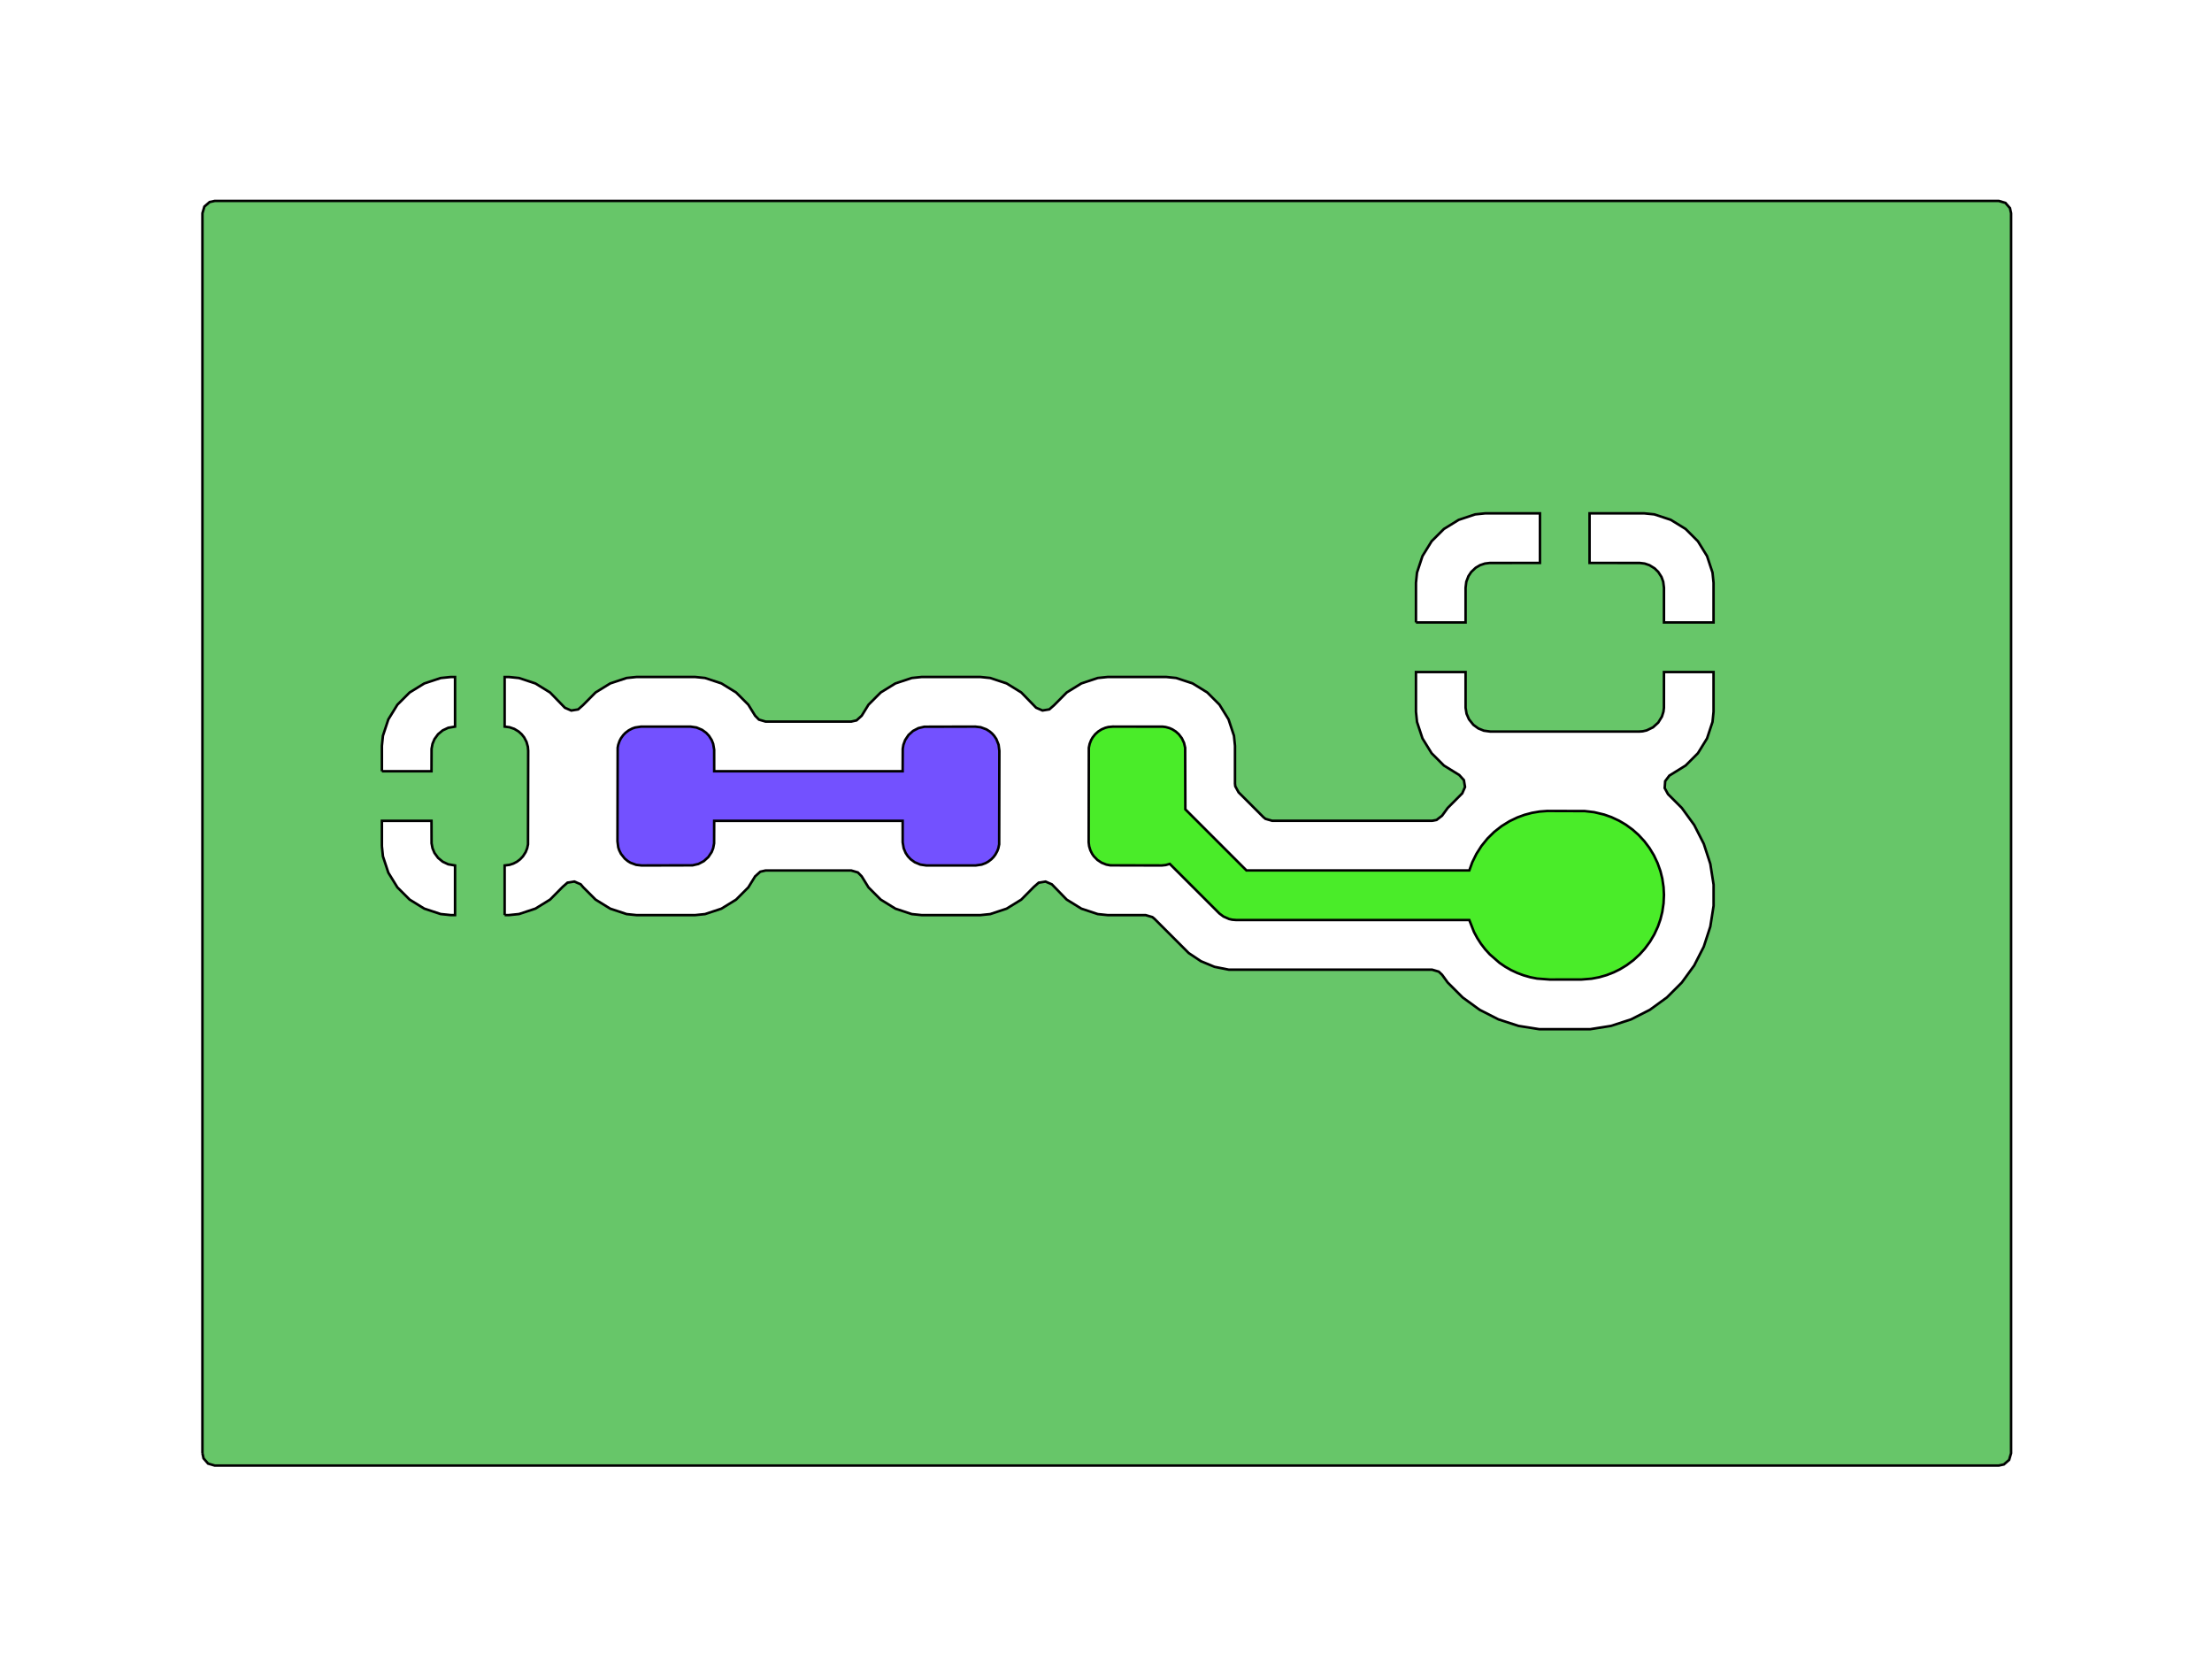
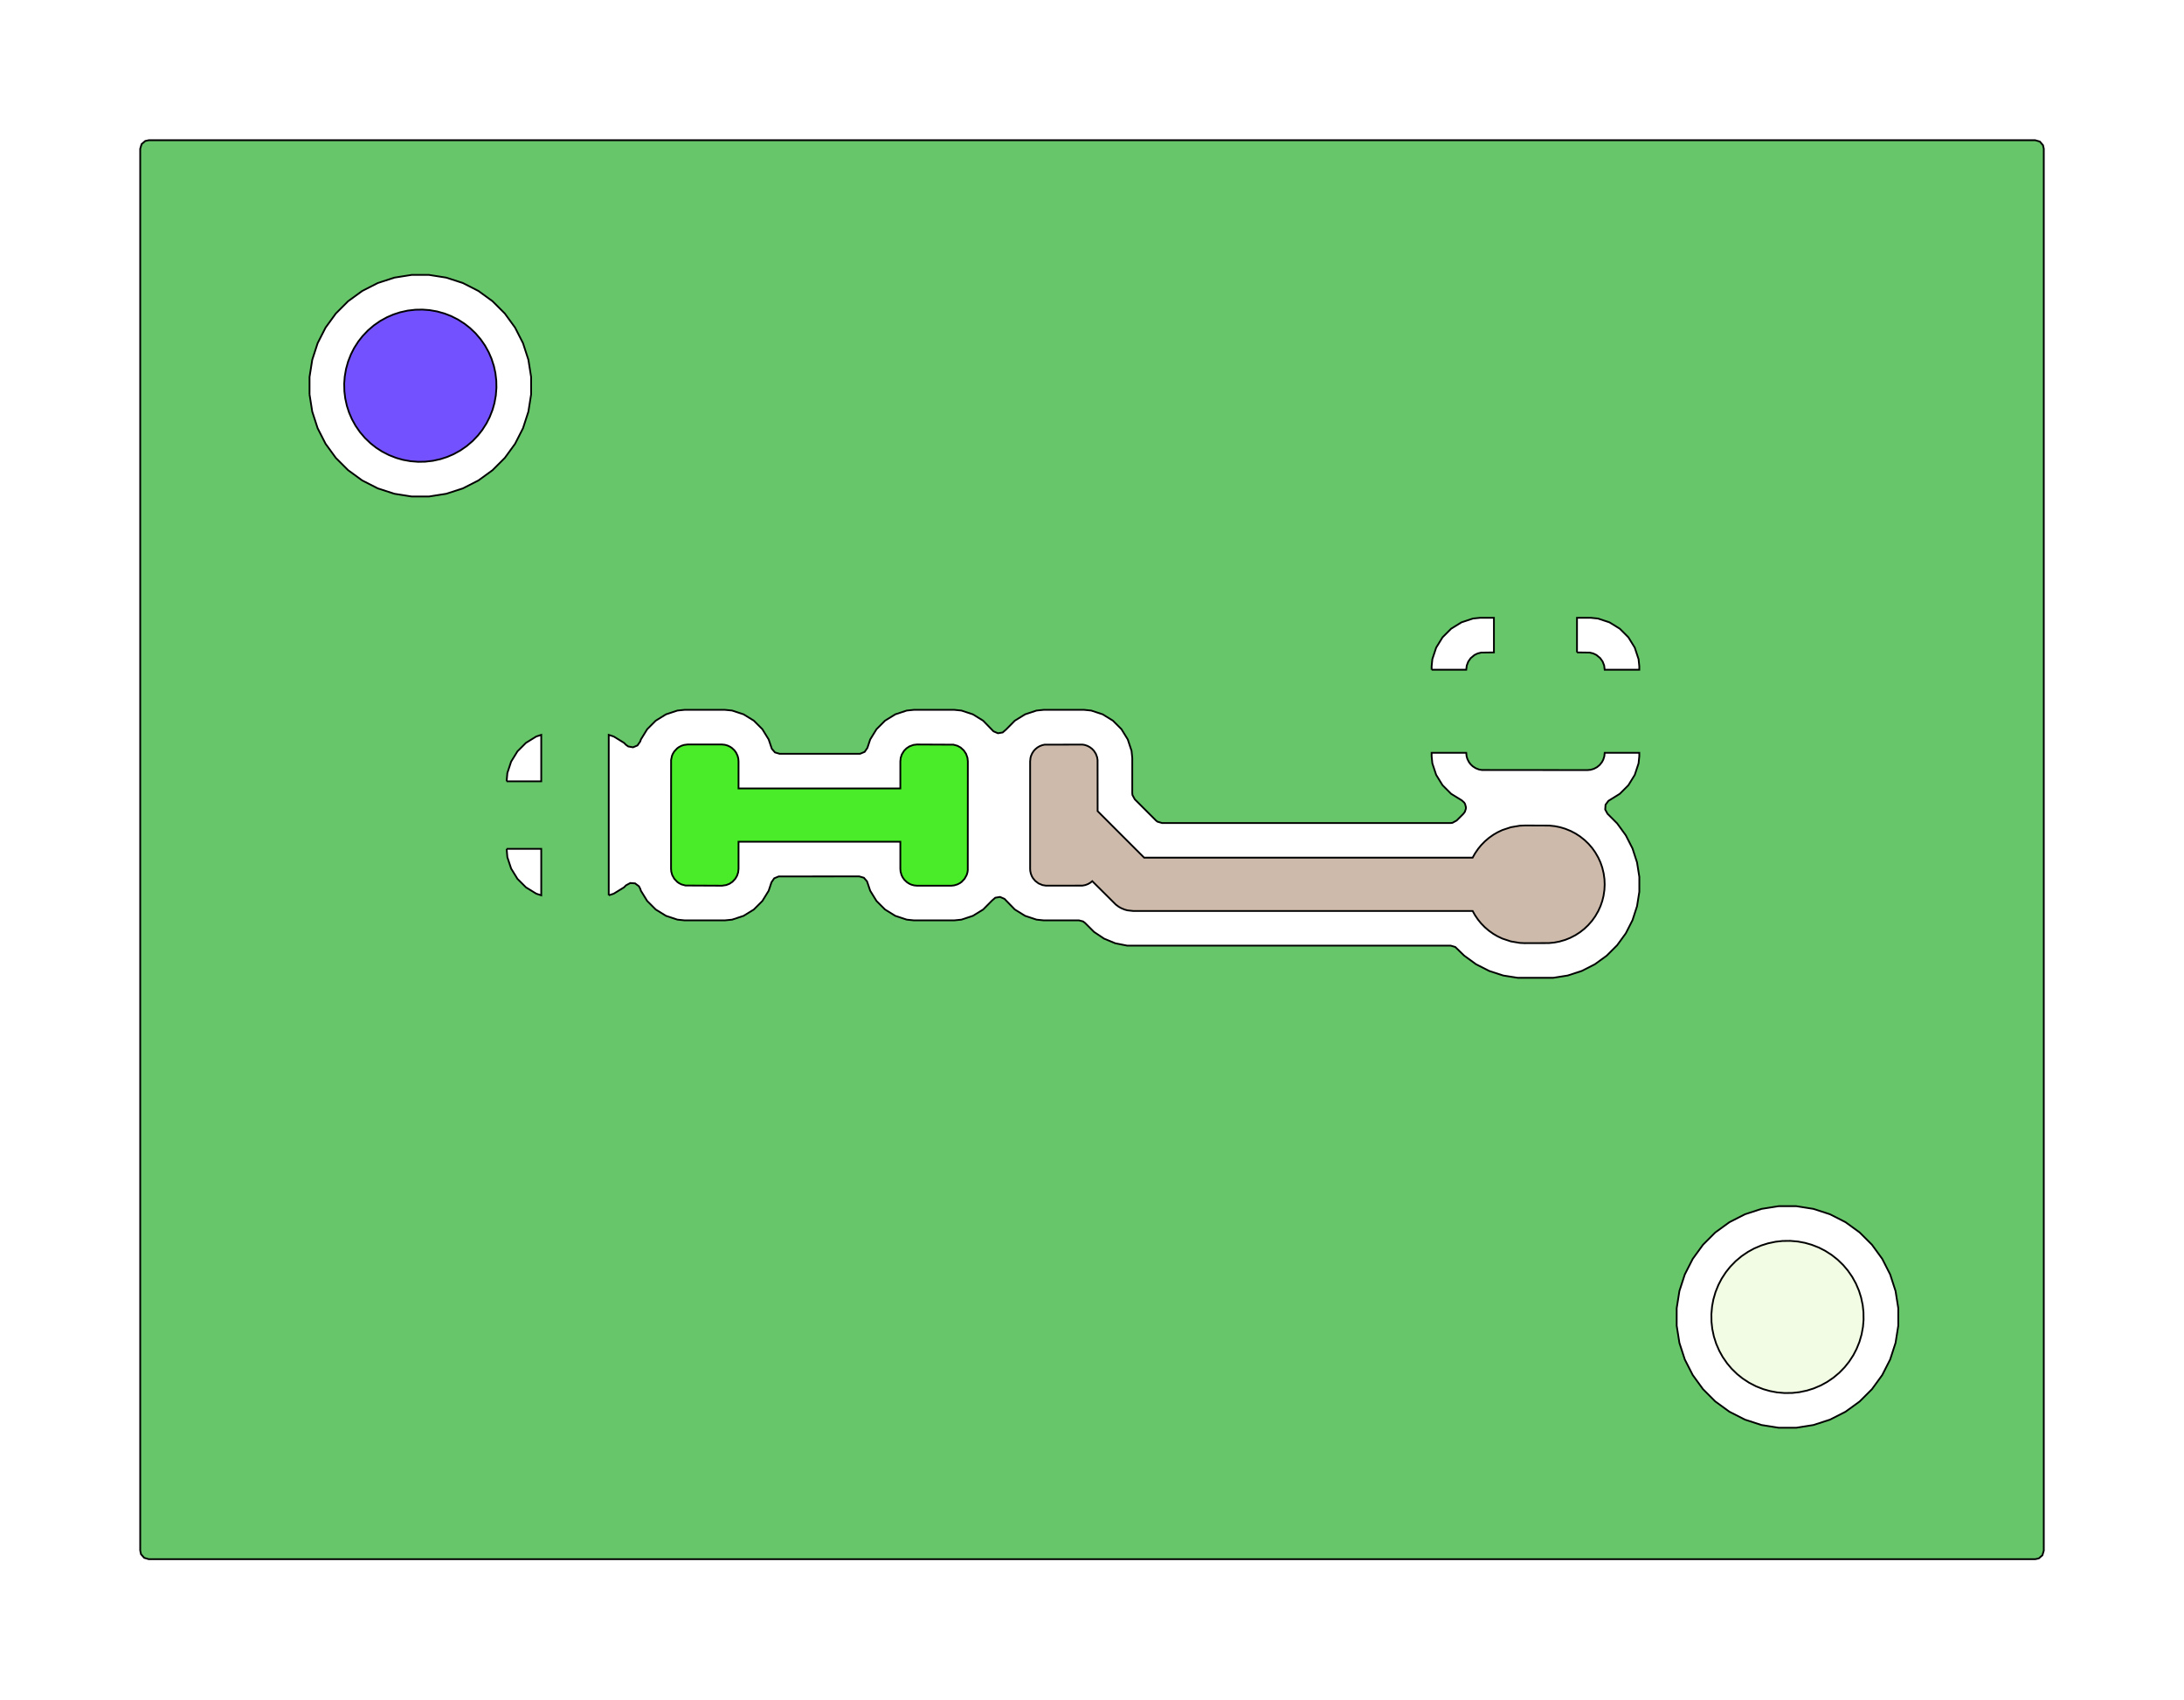
- <svg xmlns="http://www.w3.org/2000/svg" width="84.284" height="63.496" viewBox="0 0 1755.91 1322.83" version="1.1">
+ <svg xmlns="http://www.w3.org/2000/svg" width="119.244" height="92.787" viewBox="0 0 2484.25 1933.07" version="1.1">
  <g fill-rule="evenodd">
-     <path d="M 160.697,1153.58 L 160.697,169.254 L 162.247,163.974 L 166.405,160.372 L 170.461,159.49 L 1586.65,159.49 L 1591.93,161.04 L 1595.53,165.198 L 1596.42,169.254 L 1596.42,1153.58 L 1594.87,1158.86 L 1590.71,1162.47 L 1586.65,1163.35 L 170.461,1163.35 L 165.183,1161.8 L 161.579,1157.64 L 160.697,1153.58M 303.149,671.718 L 303.969,679.74 L 308.275,692.734 L 315.461,704.386 L 325.141,714.066 L 336.793,721.254 L 349.789,725.56 L 357.809,726.38 L 361.219,726.38 L 361.219,687 L 355.782,686.069 L 351.429,684.02 L 347.722,680.953 L 344.894,677.061 L 343.339,673.362 L 342.587,669.421 L 342.52,651.576 L 303.149,651.576 L 303.149,671.718M 303.149,612.206 L 342.52,612.206 L 342.587,594.359 L 343.339,590.417 L 344.894,586.718 L 347.722,582.826 L 351.429,579.759 L 355.782,577.711 L 361.219,576.78 L 361.219,537.402 L 357.809,537.402 L 349.789,538.222 L 336.793,542.528 L 325.141,549.716 L 315.461,559.396 L 308.275,571.048 L 303.969,584.042 L 303.149,592.062 L 303.149,612.206M 400.589,726.38 L 403.999,726.38 L 412.021,725.56 L 425.015,721.254 L 436.667,714.066 L 446.701,703.94 L 450.479,700.64 L 455.909,699.754 L 460.955,701.946 L 463.067,704.41 L 472.755,714.098 L 484.413,721.29 L 497.419,725.598 L 505.445,726.418 L 551.641,726.418 L 559.667,725.598 L 572.671,721.29 L 584.331,714.098 L 594.017,704.41 L 599.437,695.624 L 603.527,691.944 L 607.747,690.986 L 675.715,690.986 L 680.995,692.536 L 684.025,695.624 L 689.445,704.41 L 699.133,714.098 L 710.791,721.29 L 723.797,725.598 L 731.823,726.418 L 778.019,726.418 L 786.045,725.598 L 799.049,721.29 L 810.709,714.098 L 820.747,703.964 L 824.519,700.676 L 829.949,699.792 L 834.995,701.984 L 846.771,714.098 L 858.429,721.29 L 871.435,725.598 L 879.459,726.418 L 909.469,726.418 L 914.749,727.968 L 916.373,729.278 L 943.627,756.532 L 953.307,763 L 964.061,767.454 L 975.479,769.726 L 1136.83,769.726 L 1142.11,771.276 L 1144.73,773.75 L 1149.2,779.906 L 1161.04,791.742 L 1174.58,801.58 L 1189.49,809.178 L 1205.41,814.352 L 1221.94,816.97 L 1262.3,816.97 L 1278.84,814.352 L 1294.76,809.178 L 1309.67,801.58 L 1323.21,791.742 L 1335.05,779.906 L 1344.88,766.364 L 1352.48,751.45 L 1357.66,735.532 L 1360.27,719 L 1360.27,702.262 L 1357.66,685.73 L 1352.48,669.812 L 1344.88,654.898 L 1335.05,641.356 L 1324.09,630.398 L 1321.45,625.57 L 1321.84,620.082 L 1325.14,615.678 L 1338.06,607.664 L 1347.82,597.902 L 1355.07,586.152 L 1359.41,573.048 L 1360.23,564.96 L 1360.23,533.466 L 1320.87,533.466 L 1320.85,561.827 L 1320.46,565.012 L 1319.25,568.834 L 1316.32,573.608 L 1312.16,577.363 L 1307.11,579.794 L 1303.98,580.508 L 1301.18,580.709 L 1183.07,580.709 L 1177.91,580.02 L 1173.46,578.204 L 1169.58,575.362 L 1166.09,570.982 L 1164.18,566.57 L 1163.4,561.827 L 1163.39,533.466 L 1124.01,533.466 L 1124.01,564.96 L 1124.84,573.048 L 1129.18,586.152 L 1136.43,597.902 L 1146.19,607.664 L 1158.38,615.184 L 1162.06,619.274 L 1162.95,624.704 L 1160.75,629.75 L 1149.2,641.356 L 1144.73,647.512 L 1140.37,650.872 L 1136.83,651.536 L 1009.82,651.536 L 1004.54,649.986 L 1002.92,648.676 L 983.213,628.974 L 980.577,624.146 L 980.353,622.07 L 980.353,592.06 L 979.533,584.034 L 975.225,571.03 L 968.033,559.37 L 958.345,549.684 L 946.685,542.492 L 933.683,538.184 L 925.657,537.364 L 879.459,537.364 L 871.435,538.184 L 858.429,542.492 L 846.771,549.684 L 836.731,559.818 L 832.959,563.106 L 827.529,563.99 L 822.483,561.796 L 810.707,549.684 L 799.049,542.492 L 786.045,538.184 L 778.019,537.364 L 731.821,537.364 L 723.797,538.184 L 710.791,542.492 L 699.133,549.684 L 689.447,559.37 L 684.025,568.158 L 679.935,571.838 L 675.715,572.796 L 607.747,572.796 L 602.469,571.246 L 599.437,568.158 L 594.017,559.372 L 584.329,549.684 L 572.671,542.492 L 559.667,538.184 L 551.641,537.364 L 505.443,537.364 L 497.419,538.184 L 484.413,542.492 L 472.755,549.684 L 462.715,559.818 L 458.919,563.144 L 453.489,564.026 L 448.443,561.834 L 436.667,549.716 L 425.015,542.528 L 412.021,538.222 L 404.001,537.402 L 400.589,537.402 L 400.589,576.78 L 404.481,577.279 L 408.27,578.598 L 411.702,580.677 L 414.089,582.826 L 416.085,585.343 L 417.944,588.899 L 419.023,592.764 L 419.291,595.965 L 419.14,670.22 L 418.472,673.362 L 417.29,676.349 L 415.14,679.737 L 412.941,682.078 L 410.383,684.02 L 407.536,685.508 L 404.481,686.501 L 400.589,687 L 400.589,726.38M 1124.01,494.096 L 1163.39,494.096 L 1163.39,466.535 L 1163.97,461.765 L 1165.7,457.278 L 1167.93,453.951 L 1171.44,450.657 L 1174.89,448.629 L 1178.69,447.344 L 1182.67,446.854 L 1222.44,446.85 L 1222.44,407.482 L 1179.13,407.482 L 1171.05,408.308 L 1157.94,412.65 L 1146.19,419.898 L 1136.43,429.658 L 1129.18,441.41 L 1124.84,454.514 L 1124.01,462.6 L 1124.01,494.096M 1261.81,446.85 L 1301.58,446.854 L 1305.56,447.344 L 1309.36,448.629 L 1313.45,451.145 L 1316.32,453.951 L 1318.92,457.994 L 1320.28,461.765 L 1320.87,466.535 L 1320.87,494.096 L 1360.23,494.096 L 1360.23,462.6 L 1359.41,454.514 L 1355.07,441.408 L 1347.82,429.658 L 1338.06,419.898 L 1326.31,412.65 L 1313.2,408.308 L 1305.12,407.482 L 1261.81,407.482 L 1261.81,446.85 z " style="fill-opacity:1;fill:rgb(103,198,105);stroke:rgb(0,0,0);stroke-width:2" />
+     <path d="M 159.489,1763.82 L 159.489,169.252 L 161.039,163.974 L 165.197,160.372 L 169.253,159.49 L 2315,159.49 L 2320.28,161.04 L 2323.88,165.196 L 2324.77,169.252 L 2324.77,1763.82 L 2323.22,1769.1 L 2319.06,1772.7 L 2315,1773.58 L 169.253,1773.58 L 163.975,1772.03 L 160.371,1767.88 L 159.489,1763.82M 352.079,448.652 L 355.183,468.244 L 361.313,487.11 L 370.319,504.784 L 381.977,520.832 L 396.005,534.858 L 410.001,545.028 L 412.053,546.518 L 429.727,555.524 L 448.593,561.654 L 468.185,564.756 L 488.021,564.756 L 507.613,561.654 L 526.479,555.524 L 544.153,546.518 L 560.201,534.858 L 574.229,520.832 L 585.887,504.784 L 594.893,487.11 L 601.023,468.244 L 604.127,448.652 L 604.127,428.814 L 601.023,409.222 L 594.893,390.356 L 585.887,372.682 L 574.229,356.634 L 560.201,342.608 L 544.153,330.948 L 526.479,321.942 L 507.613,315.812 L 488.021,312.71 L 468.185,312.71 L 458.389,314.26 L 448.593,315.812 L 429.727,321.942 L 412.051,330.948 L 396.005,342.608 L 381.977,356.634 L 370.319,372.682 L 361.313,390.356 L 355.183,409.222 L 352.079,428.814 L 352.079,448.652M 576.281,965.552 L 577.099,975.014 L 581.405,988.01 L 588.593,999.662 L 598.273,1009.34 L 609.925,1016.53 L 615.651,1018.43 L 615.651,965.552 L 576.281,965.552M 576.281,888.78 L 615.651,888.78 L 615.651,835.906 L 609.925,837.804 L 598.273,844.99 L 588.593,854.67 L 581.405,866.322 L 577.099,879.318 L 576.281,888.78M 692.423,1018.43 L 698.147,1016.53 L 709.799,1009.34 L 712.067,1007.07 L 716.897,1004.44 L 722.383,1004.83 L 726.789,1008.13 L 728.239,1010.91 L 729.007,1013.22 L 736.199,1024.88 L 745.887,1034.57 L 757.545,1041.76 L 770.551,1046.07 L 778.575,1046.89 L 824.771,1046.89 L 832.799,1046.07 L 845.803,1041.76 L 857.461,1034.57 L 867.149,1024.88 L 874.341,1013.22 L 877.535,1003.58 L 880.667,999.06 L 885.747,996.948 L 977.373,996.89 L 982.651,998.44 L 986.253,1002.6 L 989.835,1013.22 L 997.027,1024.88 L 1006.71,1034.57 L 1018.37,1041.76 L 1031.38,1046.07 L 1039.4,1046.89 L 1085.6,1046.89 L 1093.63,1046.07 L 1106.63,1041.76 L 1118.29,1034.57 L 1128.33,1024.44 L 1132.1,1021.15 L 1137.53,1020.26 L 1142.58,1022.46 L 1154.35,1034.57 L 1166.01,1041.76 L 1179.02,1046.07 L 1187.04,1046.89 L 1227.21,1046.89 L 1231.89,1048.09 L 1234.12,1049.75 L 1244.43,1060.06 L 1255.85,1067.7 L 1268.54,1072.95 L 1282.01,1075.63 L 1650.04,1075.63 L 1655.32,1077.18 L 1665.47,1087.02 L 1679.01,1096.86 L 1693.93,1104.45 L 1709.84,1109.63 L 1726.38,1112.25 L 1766.74,1112.25 L 1783.27,1109.63 L 1799.19,1104.45 L 1814.1,1096.86 L 1827.64,1087.02 L 1839.48,1075.18 L 1849.32,1061.64 L 1856.92,1046.73 L 1862.09,1030.81 L 1864.71,1014.28 L 1864.71,997.538 L 1862.09,981.006 L 1856.92,965.086 L 1849.32,950.172 L 1839.48,936.632 L 1828.52,925.672 L 1825.88,920.844 L 1826.28,915.356 L 1829.57,910.952 L 1842.49,902.94 L 1852.25,893.178 L 1859.5,881.428 L 1863.84,868.324 L 1864.67,860.236 L 1864.67,856.3 L 1825.3,856.3 L 1824.89,860.287 L 1823.68,864.11 L 1822.17,866.942 L 1819.67,870.076 L 1816.59,872.639 L 1813.05,874.524 L 1809.2,875.653 L 1805.61,875.984 L 1685.5,875.882 L 1682.34,875.296 L 1678.6,873.857 L 1675.23,871.69 L 1672.89,869.491 L 1670.94,866.942 L 1669.13,863.366 L 1668.22,860.287 L 1667.81,856.3 L 1628.45,856.3 L 1628.45,860.236 L 1629.27,868.324 L 1633.62,881.428 L 1640.86,893.178 L 1650.62,902.94 L 1662.82,910.458 L 1665.51,912.918 L 1666.49,914.55 L 1667.43,918.072 L 1667.38,919.98 L 1666.26,923.448 L 1664.59,925.672 L 1656.94,933.322 L 1652.12,935.958 L 1650.04,936.182 L 1321.8,936.182 L 1316.53,934.632 L 1314.9,933.322 L 1290.79,909.216 L 1288.16,904.388 L 1287.93,902.312 L 1287.93,862.138 L 1287.11,854.114 L 1282.81,841.108 L 1275.61,829.45 L 1265.93,819.762 L 1254.27,812.57 L 1241.26,808.262 L 1233.24,807.442 L 1187.04,807.442 L 1179.02,808.262 L 1166.01,812.572 L 1154.35,819.762 L 1144.31,829.896 L 1140.54,833.184 L 1135.11,834.068 L 1130.06,831.876 L 1118.29,819.762 L 1106.63,812.57 L 1093.63,808.262 L 1085.6,807.442 L 1039.4,807.442 L 1031.38,808.262 L 1018.37,812.572 L 1006.71,819.762 L 997.027,829.45 L 989.835,841.11 L 986.641,850.75 L 983.509,855.272 L 978.429,857.384 L 977.373,857.442 L 886.803,857.442 L 881.525,855.892 L 877.921,851.734 L 874.339,841.108 L 867.149,829.45 L 857.461,819.762 L 845.801,812.57 L 832.799,808.262 L 824.773,807.442 L 778.575,807.442 L 770.549,808.262 L 757.545,812.572 L 745.887,819.762 L 736.199,829.45 L 729.007,841.11 L 728.239,843.426 L 725.109,847.95 L 720.029,850.062 L 714.613,849.092 L 712.067,847.26 L 709.799,844.99 L 698.147,837.804 L 692.423,835.906 L 692.423,1018.43M 1628.45,761.812 L 1667.81,761.812 L 1668.4,757.04 L 1670.13,752.554 L 1672.89,748.619 L 1677.2,745.037 L 1680.81,743.298 L 1684.7,742.326 L 1699.31,742.126 L 1699.31,702.756 L 1683.57,702.756 L 1675.48,703.584 L 1662.37,707.926 L 1650.62,715.172 L 1640.86,724.934 L 1633.62,736.684 L 1629.27,749.79 L 1628.45,757.876 L 1628.45,761.812M 1793.8,742.126 L 1808.41,742.326 L 1812.3,743.298 L 1815.91,745.037 L 1820.22,748.619 L 1822.98,752.554 L 1824.71,757.04 L 1825.3,761.812 L 1864.67,761.812 L 1864.67,757.876 L 1863.84,749.788 L 1859.5,736.684 L 1852.25,724.934 L 1842.49,715.172 L 1830.74,707.926 L 1817.63,703.584 L 1809.55,702.756 L 1793.8,702.756 L 1793.8,742.126M 1907.2,1507.95 L 1910.3,1527.54 L 1916.43,1546.41 L 1925.44,1564.08 L 1937.1,1580.13 L 1951.12,1594.16 L 1965.12,1604.33 L 1967.17,1605.82 L 1984.85,1614.82 L 2003.71,1620.95 L 2023.3,1624.06 L 2043.14,1624.06 L 2062.73,1620.95 L 2081.6,1614.82 L 2099.27,1605.82 L 2115.32,1594.16 L 2129.35,1580.13 L 2141.01,1564.08 L 2150.01,1546.41 L 2156.14,1527.54 L 2159.25,1507.95 L 2159.25,1488.11 L 2156.14,1468.52 L 2150.01,1449.66 L 2141.01,1431.98 L 2129.35,1415.93 L 2115.32,1401.91 L 2099.27,1390.25 L 2081.6,1381.24 L 2062.73,1375.11 L 2043.14,1372.01 L 2023.3,1372.01 L 2003.71,1375.11 L 1984.85,1381.24 L 1967.17,1390.25 L 1951.12,1401.91 L 1937.1,1415.93 L 1925.44,1431.98 L 1916.43,1449.66 L 1910.3,1468.52 L 1907.2,1488.11 L 1907.2,1507.95 z " style="fill-opacity:1;fill:rgb(103,198,105);stroke:rgb(0,0,0);stroke-width:2" />
  </g>
  <g fill-rule="evenodd">
-     <path d="M 490.157,667.815 L 490.309,593.559 L 490.76,591.191 L 491.817,588.158 L 492.933,586.022 L 494.821,583.424 L 496.508,581.701 L 499.066,579.759 L 501.913,578.271 L 504.189,577.479 L 508.948,576.776 L 548.138,576.776 L 552.898,577.479 L 557.333,579.343 L 560.579,581.701 L 562.778,584.043 L 564.928,587.431 L 566.11,590.417 L 566.912,595.161 L 566.929,612.205 L 716.535,612.205 L 716.603,594.359 L 717.138,591.191 L 718.537,587.431 L 721.199,583.424 L 724.775,580.204 L 729.038,577.975 L 733.722,576.877 L 774.114,576.772 L 778.497,577.279 L 783.006,578.956 L 785.718,580.677 L 787.543,582.252 L 789.156,584.043 L 790.933,586.718 L 792.704,591.191 L 793.307,595.965 L 793.156,670.22 L 792.488,673.362 L 791.648,675.621 L 790.1,678.436 L 788.643,680.356 L 786.957,682.078 L 784.398,684.02 L 782.286,685.181 L 779.276,686.301 L 774.516,687.004 L 735.326,687.004 L 730.567,686.301 L 726.132,684.437 L 722.886,682.078 L 720.687,679.737 L 718.909,677.061 L 717.355,673.362 L 716.552,668.619 L 716.535,651.575 L 566.929,651.575 L 566.862,669.421 L 566.11,673.362 L 564.928,676.349 L 562.265,680.356 L 558.69,683.575 L 554.426,685.804 L 549.742,686.903 L 509.35,687.008 L 504.968,686.501 L 500.458,684.824 L 498.397,683.575 L 495.922,681.528 L 492.933,677.757 L 491.505,674.88 L 490.76,672.588 L 490.157,667.815 z " style="fill-opacity:1;fill:rgb(115,81,255);stroke:rgb(0,0,0);stroke-width:2" />
+     <path d="M 391.521,436.331 L 392.112,428.353 L 393.609,419.681 L 395.978,411.207 L 399.195,403.016 L 402.827,395.888 L 407.562,388.471 L 412.501,382.177 L 418.578,375.813 L 425.269,370.098 L 432.506,365.091 L 440.213,360.845 L 447.561,357.681 L 455.17,355.209 L 463.763,353.313 L 472.504,352.299 L 480.503,352.151 L 488.481,352.742 L 497.153,354.239 L 505.627,356.608 L 513.087,359.498 L 520.946,363.457 L 528.363,368.192 L 534.657,373.131 L 541.021,379.208 L 546.736,385.899 L 551.743,393.135 L 555.989,400.843 L 559.153,408.191 L 561.834,416.572 L 563.521,424.393 L 564.535,433.134 L 564.683,441.133 L 563.993,449.905 L 562.416,458.562 L 560.226,466.257 L 557.01,474.448 L 553.377,481.576 L 548.642,488.993 L 543.703,495.287 L 537.626,501.651 L 530.935,507.366 L 523.699,512.373 L 515.991,516.619 L 508.643,519.783 L 501.034,522.255 L 492.441,524.151 L 483.7,525.165 L 475.701,525.313 L 466.929,524.622 L 458.272,523.046 L 450.577,520.856 L 442.386,517.639 L 434.564,513.608 L 427.841,509.272 L 421.547,504.333 L 415.183,498.256 L 409.468,491.565 L 404.461,484.328 L 400.215,476.621 L 397.051,469.273 L 394.579,461.664 L 392.683,453.071 L 391.724,445.129 L 391.521,436.331 z " style="fill-opacity:1;fill:rgb(115,81,255);stroke:rgb(0,0,0);stroke-width:2" />
  </g>
  <g fill-rule="evenodd">
-     <path d="M 864.19,668.619 L 864.325,593.559 L 864.992,590.417 L 866.175,587.431 L 867.38,585.343 L 869.375,582.826 L 871.762,580.677 L 874.474,578.956 L 877.435,577.711 L 879.77,577.112 L 883.366,576.772 L 922.957,576.81 L 925.348,577.112 L 928.442,577.975 L 930.644,578.956 L 933.356,580.677 L 935.743,582.826 L 938.169,586.022 L 939.877,589.653 L 940.794,593.559 L 940.945,642.438 L 989.453,690.947 L 1166.35,690.947 L 1168.71,684.468 L 1172.02,677.756 L 1176.05,671.455 L 1180.76,665.644 L 1186.09,660.394 L 1191.97,655.772 L 1198.33,651.836 L 1204.47,648.894 L 1210.22,646.79 L 1216.13,645.22 L 1222.17,644.198 L 1228.27,643.732 L 1258.02,643.825 L 1265.45,644.698 L 1273.39,646.589 L 1279.16,648.634 L 1285.32,651.514 L 1290.59,654.628 L 1296.08,658.638 L 1300.66,662.706 L 1305.28,667.696 L 1309.37,673.128 L 1312.89,678.949 L 1315.8,685.096 L 1318.08,691.507 L 1319.56,697.448 L 1320.55,704.176 L 1320.87,710.29 L 1320.55,717.084 L 1319.56,723.812 L 1318.08,729.753 L 1316.06,735.534 L 1313.21,741.71 L 1309.75,747.566 L 1305.71,753.04 L 1301.62,757.594 L 1296.61,762.191 L 1291.16,766.256 L 1285.92,769.424 L 1281.04,771.828 L 1275.33,774.048 L 1269.45,775.737 L 1263.43,776.882 L 1255.3,777.545 L 1230.31,777.559 L 1220.15,776.782 L 1214.81,775.737 L 1209.57,774.262 L 1204.47,772.366 L 1199.54,770.062 L 1194.81,767.365 L 1190.32,764.293 L 1182.63,757.594 L 1178.97,753.564 L 1175.65,749.251 L 1172.7,744.682 L 1170.12,739.888 L 1166.35,730.317 L 981.299,730.317 L 978.059,730.048 L 975.682,729.498 L 971.222,727.542 L 967.966,725.114 L 928.579,685.75 L 925.348,686.668 L 922.154,687.004 L 881.36,686.903 L 878.205,686.301 L 874.474,684.824 L 871.132,682.603 L 868.325,679.737 L 866.949,677.757 L 865.521,674.88 L 864.593,671.805 L 864.19,668.619 z " style="fill-opacity:1;fill:rgb(74,236,41);stroke:rgb(0,0,0);stroke-width:2" />
+     <path d="M 763.287,988.287 L 763.355,864.437 L 764.355,859.731 L 765.289,857.509 L 766.953,854.762 L 770.246,851.255 L 772.196,849.838 L 775.043,848.35 L 778.098,847.357 L 782.078,846.855 L 821.268,846.855 L 824.463,847.19 L 827.556,848.054 L 830.463,849.422 L 832.47,850.756 L 835.395,853.502 L 837.283,856.101 L 838.991,859.731 L 839.79,862.843 L 840.059,866.043 L 840.059,896.851 L 1024.11,896.851 L 1024.11,866.043 L 1024.53,862.053 L 1025.77,858.237 L 1028.27,854.122 L 1031.07,851.255 L 1034.42,849.034 L 1038.92,847.357 L 1042.91,846.855 L 1084.5,847.056 L 1089.13,848.35 L 1092.65,850.283 L 1096.22,853.502 L 1098.88,857.509 L 1100.47,862.053 L 1100.89,866.043 L 1100.82,989.893 L 1100.47,992.278 L 1099.54,995.353 L 1097.22,999.569 L 1093.93,1003.08 L 1091.98,1004.49 L 1089.13,1005.98 L 1085.29,1007.14 L 1082.09,1007.48 L 1042.91,1007.48 L 1039.71,1007.14 L 1036.62,1006.28 L 1034.42,1005.3 L 1031.7,1003.58 L 1028.78,1000.83 L 1026.89,998.23 L 1025.46,995.353 L 1024.38,991.488 L 1024.11,988.287 L 1024.11,957.481 L 840.059,957.481 L 840.059,988.287 L 839.64,992.278 L 838.4,996.094 L 836.394,999.569 L 833.1,1003.08 L 829.758,1005.3 L 826.027,1006.77 L 821.268,1007.48 L 779.677,1007.27 L 775.043,1005.98 L 772.196,1004.49 L 770.246,1003.08 L 766.953,999.569 L 764.635,995.353 L 763.556,991.488 L 763.287,988.287 z " style="fill-opacity:1;fill:rgb(74,236,41);stroke:rgb(0,0,0);stroke-width:2" />
+   </g>
+   <g fill-rule="evenodd">
+     <path d="M 1171.75,988.287 L 1171.75,866.043 L 1172.17,862.053 L 1172.82,859.731 L 1174.13,856.797 L 1175.9,854.122 L 1177.52,852.33 L 1179.99,850.283 L 1182.77,848.677 L 1185.78,847.557 L 1188.14,847.056 L 1231.34,846.956 L 1233.71,847.357 L 1236.77,848.35 L 1239.61,849.838 L 1242.17,851.78 L 1244.37,854.122 L 1246.52,857.509 L 1247.92,861.27 L 1248.46,864.437 L 1248.52,922.679 L 1301.44,975.591 L 1675.07,975.591 L 1677.83,970.689 L 1681.29,965.636 L 1684.73,961.425 L 1689.01,957.042 L 1693.66,953.067 L 1698.66,949.534 L 1703.36,946.789 L 1708.9,944.169 L 1718.57,940.959 L 1728.63,939.256 L 1734.74,938.976 L 1762.45,939.101 L 1768.53,939.753 L 1774.54,940.959 L 1780.4,942.708 L 1786.7,945.271 L 1792.12,948.114 L 1797.26,951.441 L 1802.59,955.67 L 1807,959.921 L 1811,964.557 L 1814.55,969.539 L 1817.95,975.429 L 1820.49,981.002 L 1822.51,986.782 L 1824.11,993.391 L 1825.05,1000.13 L 1825.29,1006.25 L 1824.98,1012.36 L 1823.98,1019.09 L 1822.51,1025.03 L 1820.49,1030.81 L 1817.95,1036.38 L 1814.55,1042.27 L 1811,1047.25 L 1806.53,1052.38 L 1802.08,1056.59 L 1797.26,1060.37 L 1792.12,1063.7 L 1786.09,1066.82 L 1780.4,1069.1 L 1773.87,1071.01 L 1767.86,1072.16 L 1761.77,1072.75 L 1734.06,1072.83 L 1728.63,1072.55 L 1718.57,1070.85 L 1708.9,1067.64 L 1703.36,1065.02 L 1698.66,1062.28 L 1693.66,1058.74 L 1689.01,1054.77 L 1684.73,1050.39 L 1681.29,1046.18 L 1677.83,1041.12 L 1675.08,1036.22 L 1288.88,1036.22 L 1282.36,1035.51 L 1279.2,1034.63 L 1275.41,1033.06 L 1272.55,1031.45 L 1269.25,1029.01 L 1242.42,1002.32 L 1240.28,1004.05 L 1237.5,1005.65 L 1234.49,1006.77 L 1231.34,1007.38 L 1189.74,1007.44 L 1185.78,1006.77 L 1181.35,1004.91 L 1177.52,1002 L 1174.96,998.909 L 1173.75,996.821 L 1172.57,993.835 L 1171.9,990.693 L 1171.75,988.287 z " style="fill-opacity:1;fill:rgb(205,186,171);stroke:rgb(0,0,0);stroke-width:2" />
+   </g>
+   <g fill-rule="evenodd">
+     <path d="M 1946.67,1494.83 L 1947.44,1486.07 L 1948.91,1478.2 L 1951.35,1469.75 L 1954.65,1461.59 L 1958.34,1454.49 L 1963.15,1447.12 L 1968.14,1440.87 L 1974.28,1434.56 L 1981.02,1428.91 L 1988.31,1423.97 L 1995.33,1420.14 L 2003.43,1416.7 L 2011.06,1414.3 L 2019.67,1412.48 L 2027.62,1411.6 L 2036.42,1411.48 L 2045.19,1412.25 L 2053.05,1413.72 L 2060.75,1415.91 L 2068.94,1419.12 L 2076.06,1422.76 L 2083.48,1427.49 L 2090.38,1432.96 L 2096.69,1439.09 L 2101.85,1445.2 L 2106.86,1452.44 L 2111.11,1460.14 L 2114.55,1468.24 L 2116.95,1475.87 L 2118.77,1484.48 L 2119.65,1492.43 L 2119.78,1501.23 L 2119.11,1509.2 L 2117.53,1517.86 L 2115.09,1526.31 L 2111.79,1534.47 L 2108.1,1541.57 L 2103.29,1548.94 L 2098.3,1555.19 L 2092.16,1561.5 L 2085.42,1567.15 L 2078.13,1572.09 L 2071.11,1575.92 L 2063.01,1579.36 L 2055.38,1581.76 L 2046.77,1583.58 L 2038.82,1584.46 L 2030.02,1584.59 L 2021.25,1583.82 L 2013.39,1582.35 L 2005.69,1580.16 L 1997.5,1576.94 L 1989.68,1572.91 L 1982.31,1568.1 L 1976.06,1563.11 L 1969.75,1556.97 L 1964.59,1550.86 L 1959.58,1543.63 L 1955.69,1536.64 L 1952.17,1528.57 L 1949.49,1520.19 L 1947.67,1511.58 L 1946.79,1503.63 L 1946.67,1494.83 z " style="fill-opacity:1;fill:rgb(242,251,227);stroke:rgb(0,0,0);stroke-width:2" />
  </g>
</svg>
